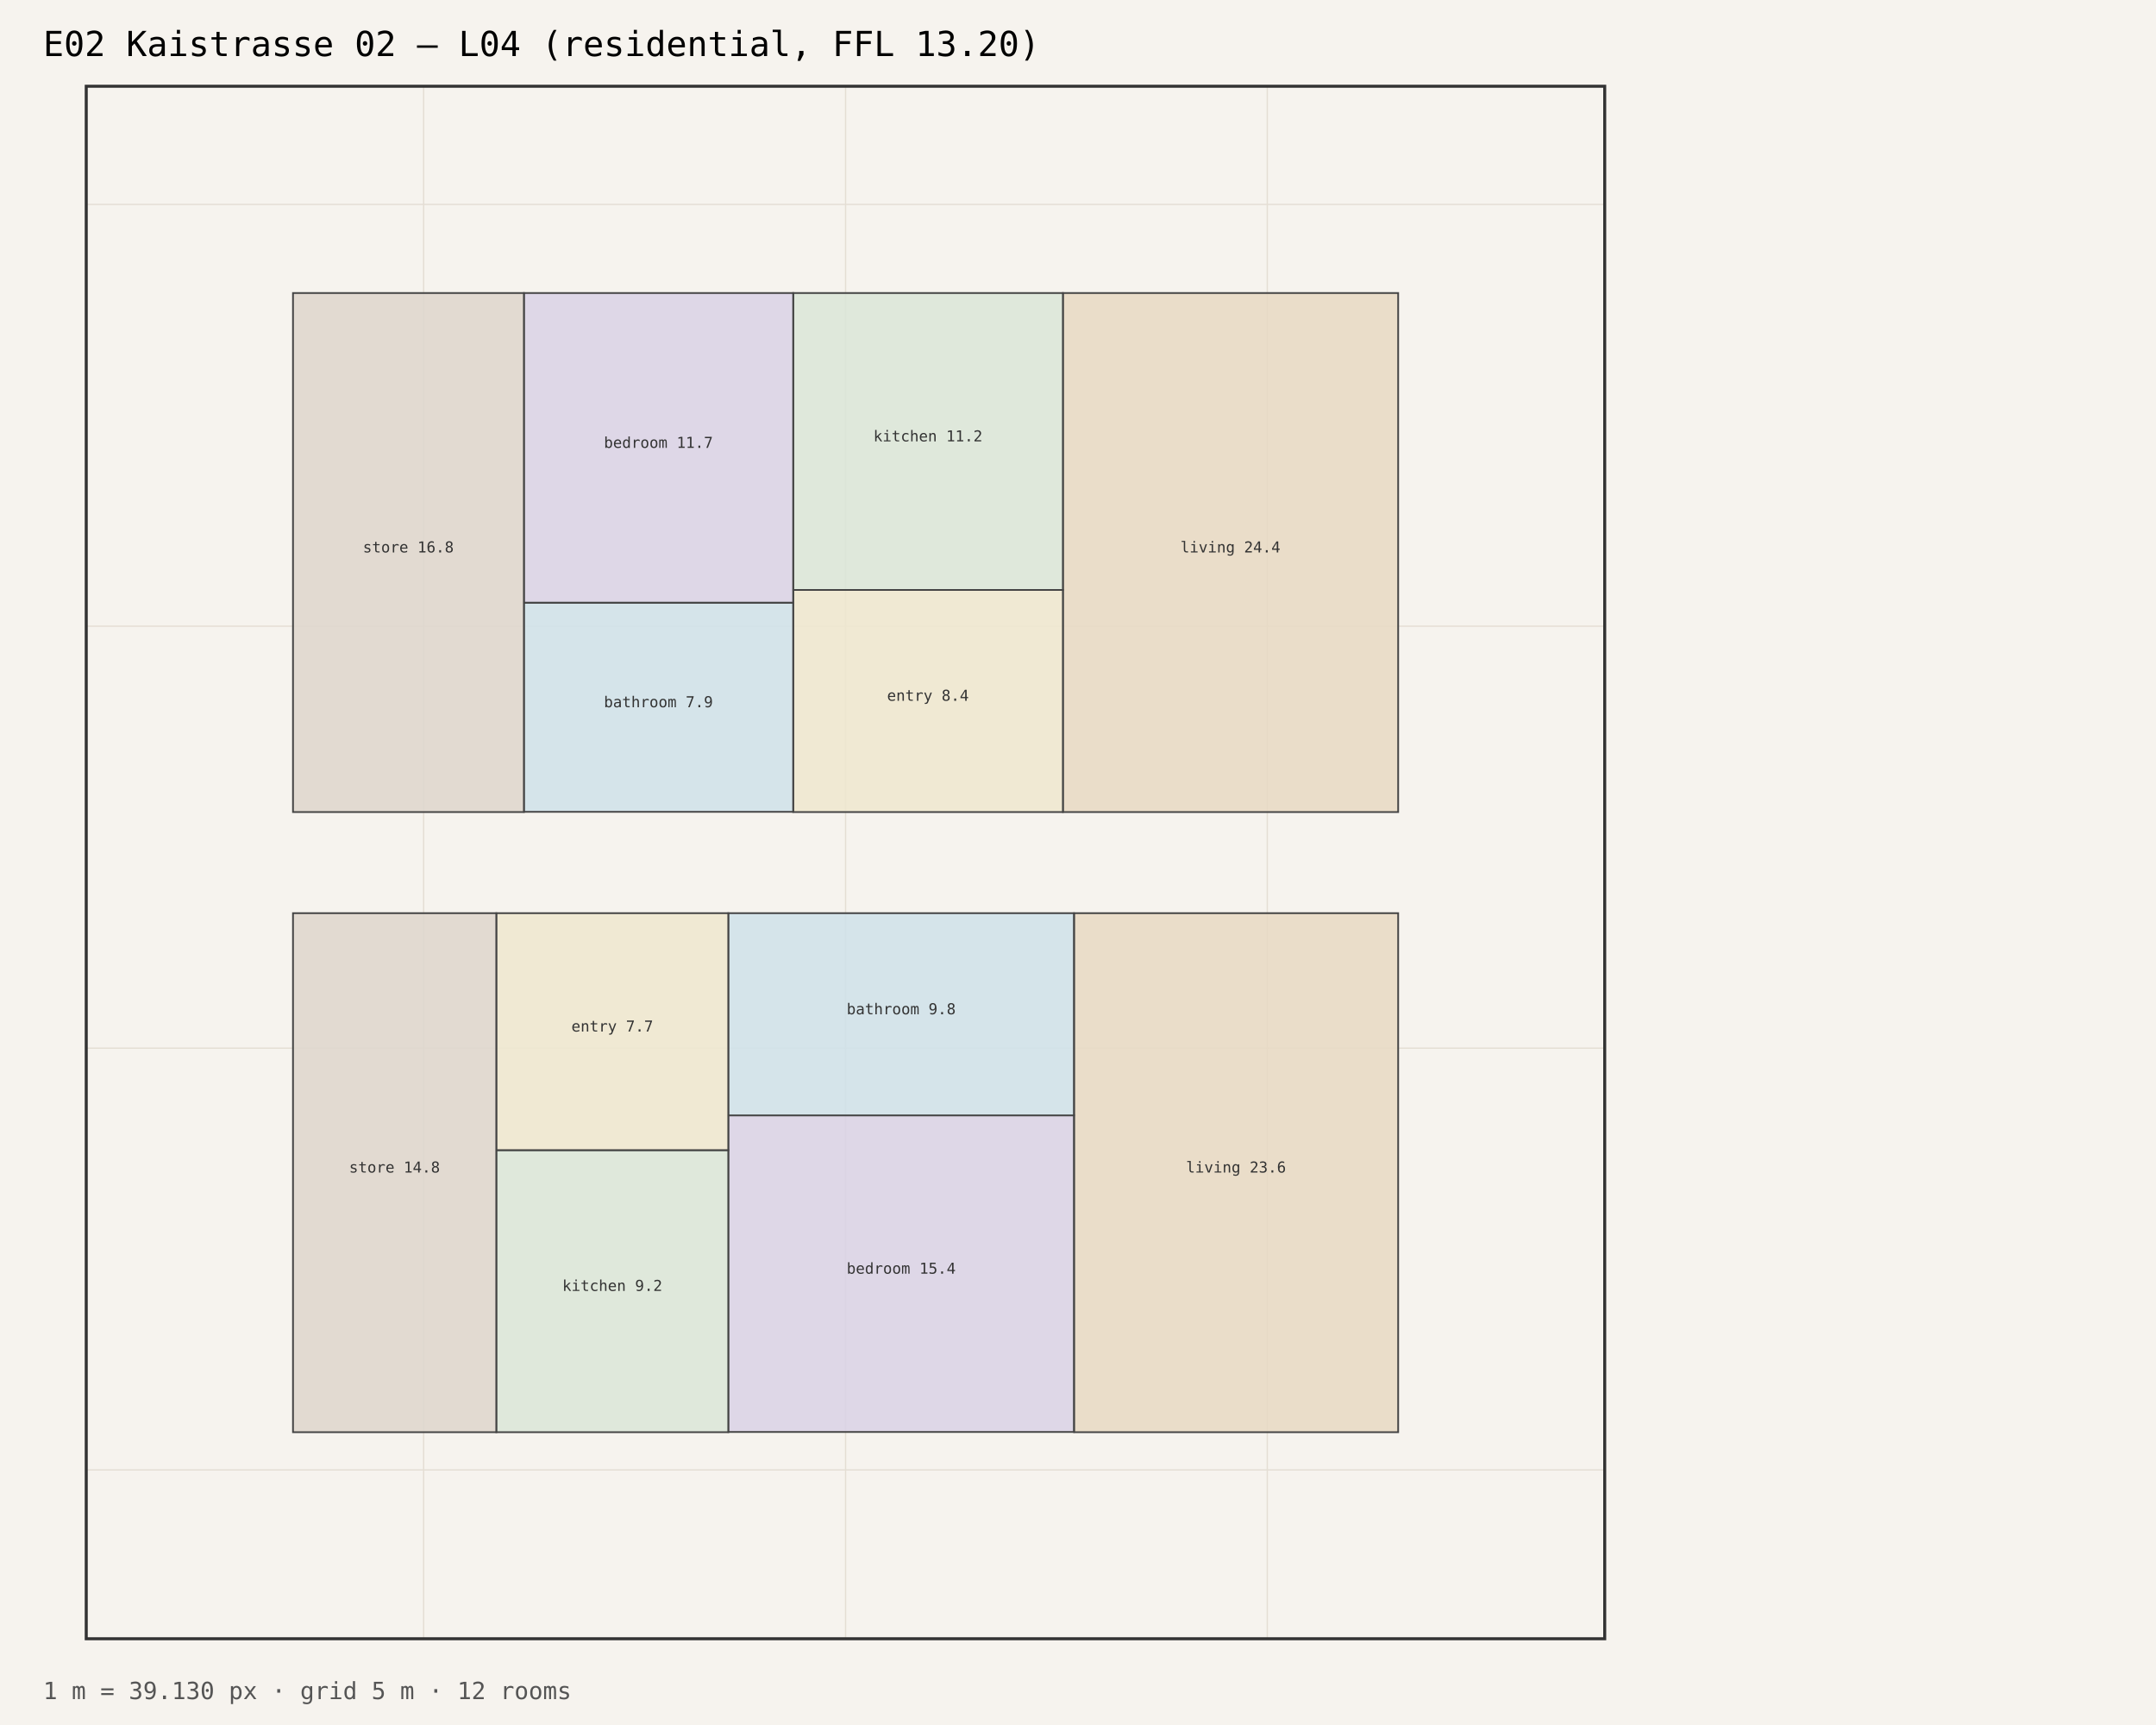
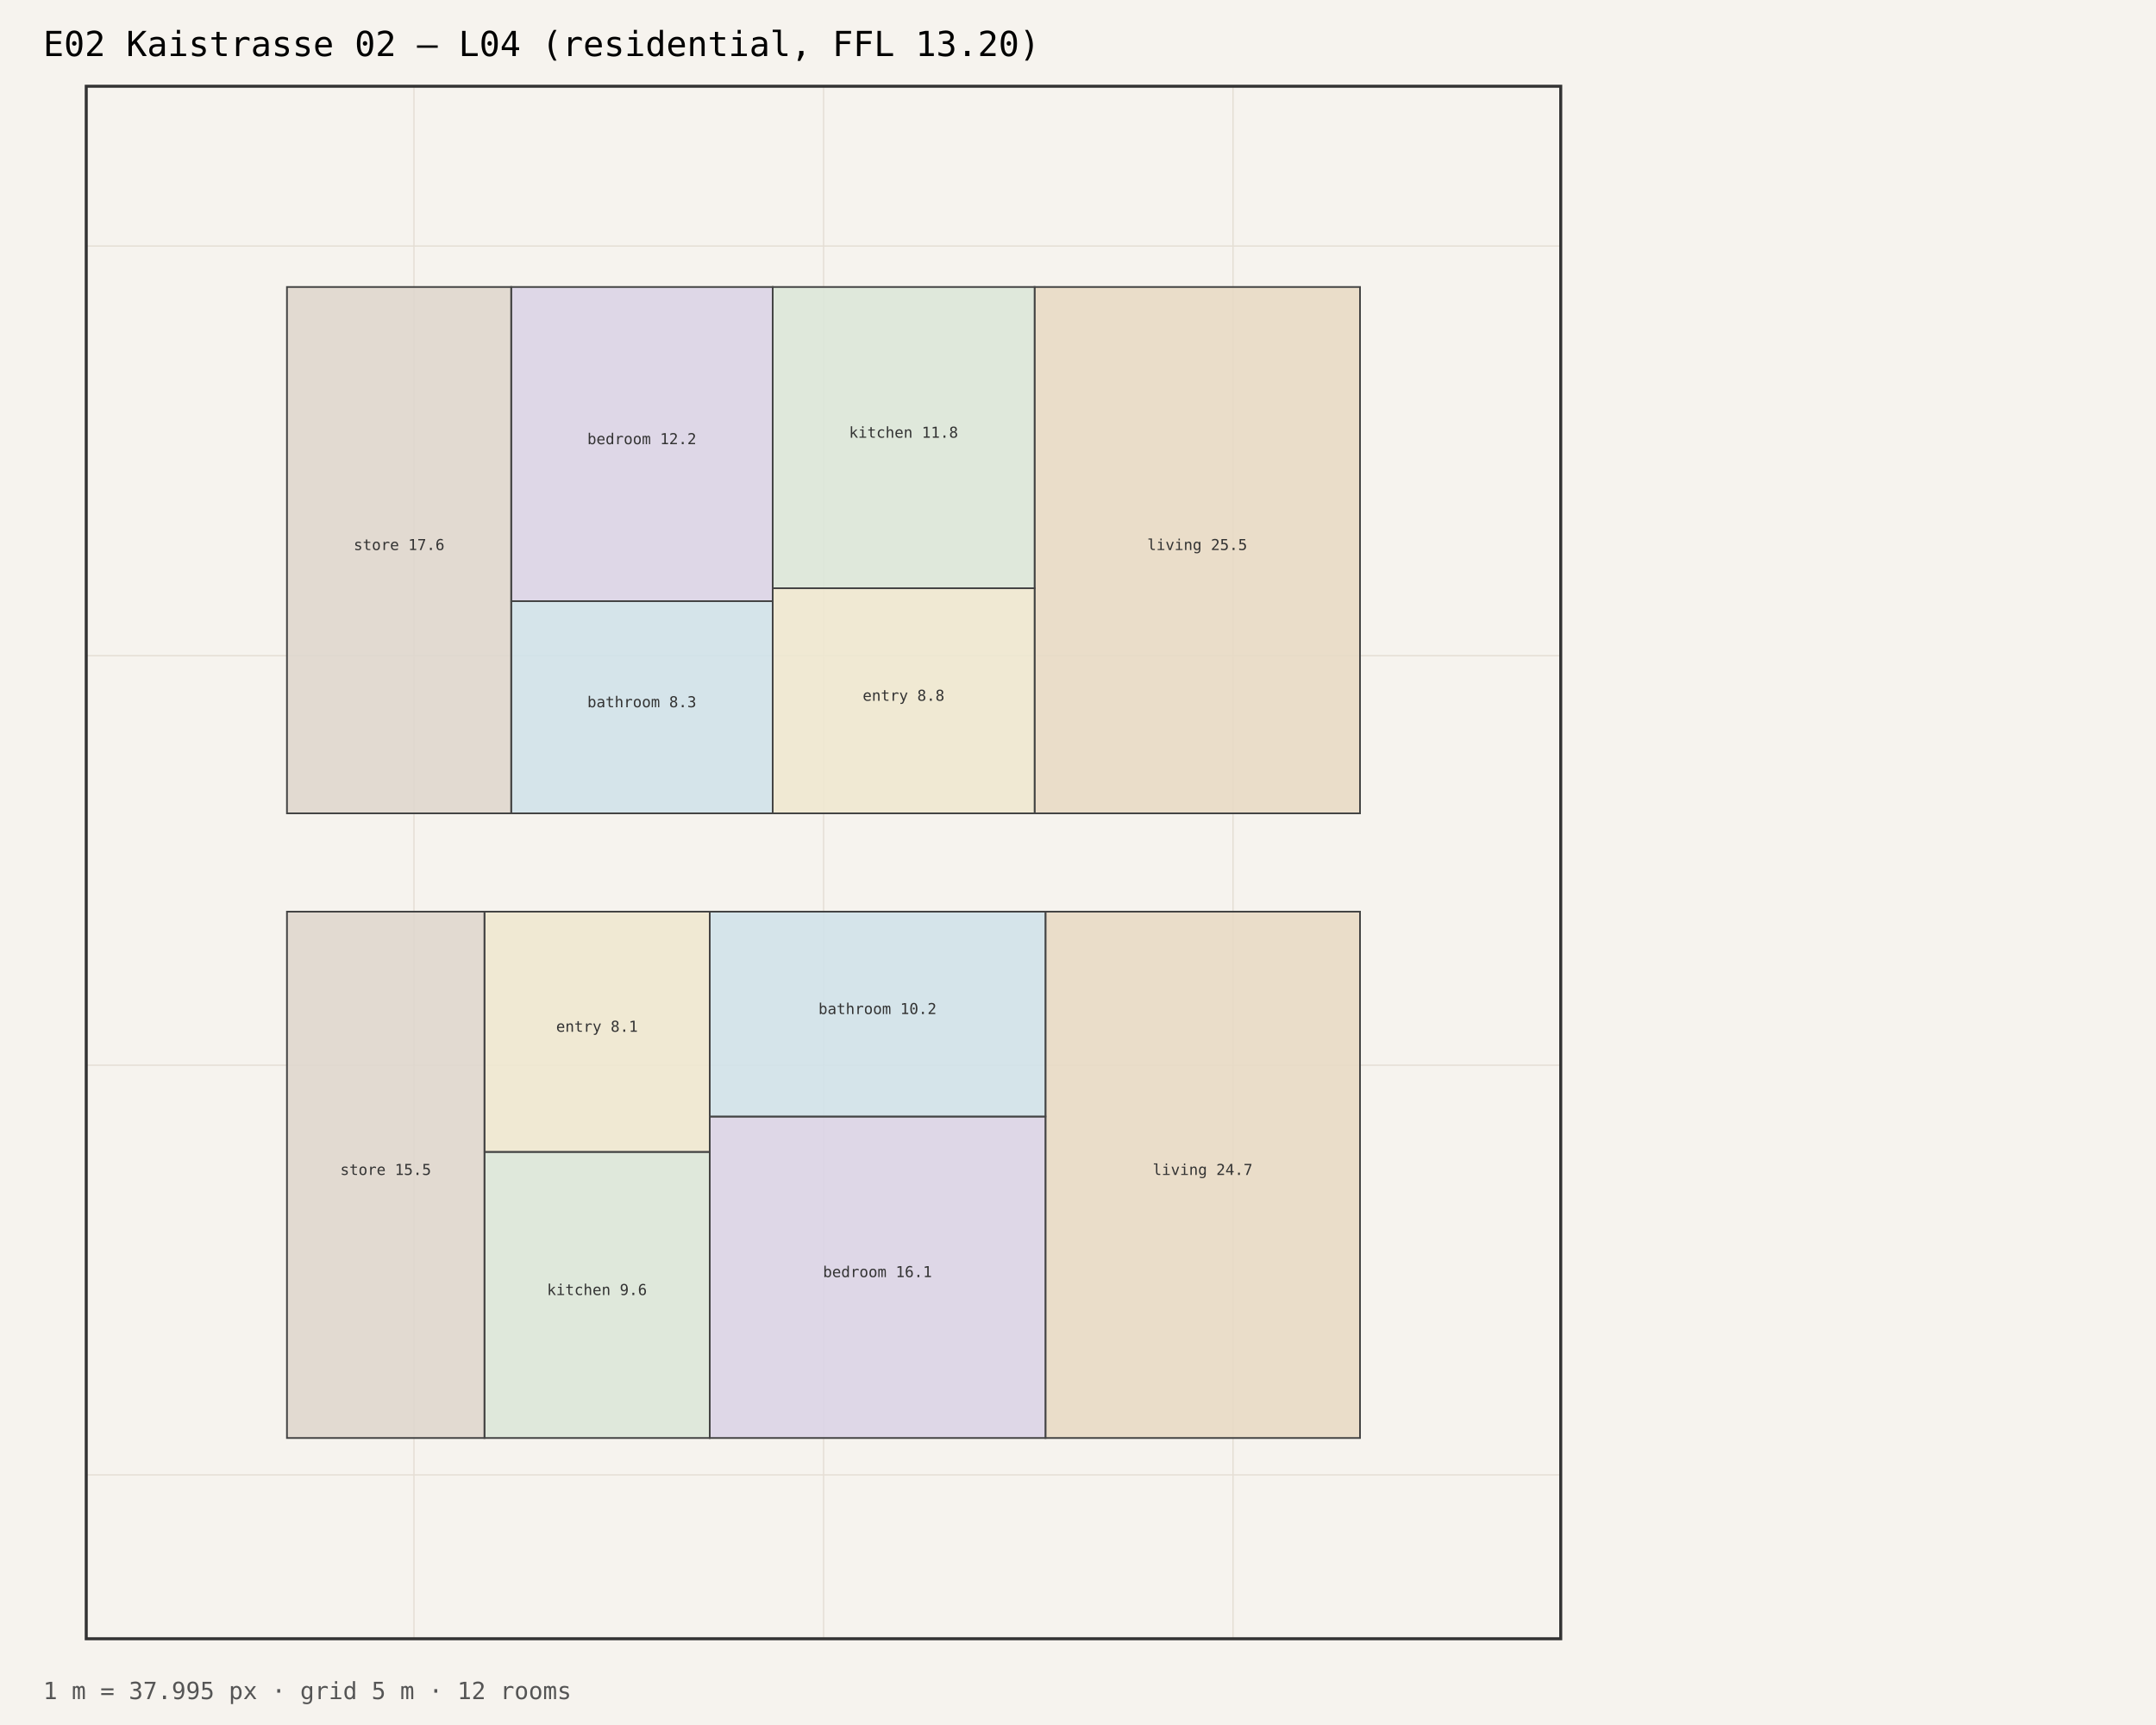
<svg xmlns="http://www.w3.org/2000/svg" width="1000" height="800" viewBox="0 0 1000 800">
  <rect width="1000" height="800" fill="#f6f3ee" />
  <text x="20" y="26" font-family="monospace" font-size="16">E02 Kaistrasse 02 — L04 (residential, FFL 13.20)</text>
-   <text x="20" y="788" font-family="monospace" font-size="11" fill="#555">1 m = 39.130 px · grid 5 m · 12 rooms</text>
-   <line x1="196.5" y1="760.0" x2="196.5" y2="40.0" stroke="#e4ded4" stroke-width="0.6" />
-   <line x1="392.2" y1="760.0" x2="392.2" y2="40.0" stroke="#e4ded4" stroke-width="0.6" />
-   <line x1="587.8" y1="760.0" x2="587.8" y2="40.0" stroke="#e4ded4" stroke-width="0.6" />
-   <line x1="40.0" y1="681.7" x2="744.3" y2="681.7" stroke="#e4ded4" stroke-width="0.6" />
-   <line x1="40.0" y1="486.1" x2="744.3" y2="486.1" stroke="#e4ded4" stroke-width="0.6" />
-   <line x1="40.0" y1="290.4" x2="744.3" y2="290.4" stroke="#e4ded4" stroke-width="0.6" />
-   <line x1="40.0" y1="94.8" x2="744.3" y2="94.8" stroke="#e4ded4" stroke-width="0.6" />
-   <rect x="40.0" y="40.0" width="704.3" height="720.0" fill="none" stroke="#333" stroke-width="1.4" />
-   <rect x="498.2" y="423.5" width="150.3" height="240.7" fill="#e8d9c3" stroke="#444" stroke-width="0.8" fill-opacity="0.85" />
-   <text x="573.3" y="543.8" font-family="monospace" font-size="7" text-anchor="middle" fill="#333">living 23.6</text>
-   <rect x="337.8" y="517.2" width="160.3" height="146.9" fill="#d9d2e6" stroke="#444" stroke-width="0.8" fill-opacity="0.85" />
-   <text x="418.0" y="590.7" font-family="monospace" font-size="7" text-anchor="middle" fill="#333">bedroom 15.4</text>
-   <rect x="337.8" y="423.5" width="160.3" height="93.8" fill="#cfe2ea" stroke="#444" stroke-width="0.8" fill-opacity="0.85" />
-   <text x="418.0" y="470.4" font-family="monospace" font-size="7" text-anchor="middle" fill="#333">bathroom 9.8</text>
-   <rect x="230.2" y="533.4" width="107.6" height="130.8" fill="#dbe6d8" stroke="#444" stroke-width="0.8" fill-opacity="0.85" />
-   <text x="284.0" y="598.7" font-family="monospace" font-size="7" text-anchor="middle" fill="#333">kitchen 9.2</text>
-   <rect x="230.2" y="423.5" width="107.6" height="109.9" fill="#efe7cf" stroke="#444" stroke-width="0.8" fill-opacity="0.85" />
-   <text x="284.0" y="478.4" font-family="monospace" font-size="7" text-anchor="middle" fill="#333">entry 7.7</text>
-   <rect x="135.9" y="423.5" width="94.3" height="240.7" fill="#ded6cc" stroke="#444" stroke-width="0.8" fill-opacity="0.85" />
-   <text x="183.0" y="543.8" font-family="monospace" font-size="7" text-anchor="middle" fill="#333">store 14.8</text>
-   <rect x="493.0" y="135.9" width="155.5" height="240.7" fill="#e8d9c3" stroke="#444" stroke-width="0.8" fill-opacity="0.85" />
-   <text x="570.7" y="256.2" font-family="monospace" font-size="7" text-anchor="middle" fill="#333">living 24.4</text>
-   <rect x="367.9" y="273.6" width="125.1" height="103.0" fill="#efe7cf" stroke="#444" stroke-width="0.8" fill-opacity="0.85" />
-   <text x="430.4" y="325.0" font-family="monospace" font-size="7" text-anchor="middle" fill="#333">entry 8.4</text>
-   <rect x="367.9" y="135.9" width="125.1" height="137.7" fill="#dbe6d8" stroke="#444" stroke-width="0.8" fill-opacity="0.85" />
-   <text x="430.4" y="204.7" font-family="monospace" font-size="7" text-anchor="middle" fill="#333">kitchen 11.2</text>
-   <rect x="243.0" y="279.5" width="124.9" height="97.0" fill="#cfe2ea" stroke="#444" stroke-width="0.8" fill-opacity="0.85" />
-   <text x="305.4" y="328.0" font-family="monospace" font-size="7" text-anchor="middle" fill="#333">bathroom 7.9</text>
-   <rect x="243.0" y="135.9" width="124.9" height="143.6" fill="#d9d2e6" stroke="#444" stroke-width="0.8" fill-opacity="0.85" />
-   <text x="305.4" y="207.7" font-family="monospace" font-size="7" text-anchor="middle" fill="#333">bedroom 11.7</text>
-   <rect x="135.9" y="135.9" width="107.1" height="240.7" fill="#ded6cc" stroke="#444" stroke-width="0.8" fill-opacity="0.85" />
-   <text x="189.4" y="256.2" font-family="monospace" font-size="7" text-anchor="middle" fill="#333">store 16.8</text>
+   <text x="20" y="788" font-family="monospace" font-size="11" fill="#555">1 m = 37.995 px · grid 5 m · 12 rooms</text>
+   <line x1="192.0" y1="760.0" x2="192.0" y2="40.0" stroke="#e4ded4" stroke-width="0.6" />
+   <line x1="382.0" y1="760.0" x2="382.0" y2="40.0" stroke="#e4ded4" stroke-width="0.6" />
+   <line x1="571.9" y1="760.0" x2="571.9" y2="40.0" stroke="#e4ded4" stroke-width="0.6" />
+   <line x1="40.0" y1="684.0" x2="723.9" y2="684.0" stroke="#e4ded4" stroke-width="0.6" />
+   <line x1="40.0" y1="494.0" x2="723.9" y2="494.0" stroke="#e4ded4" stroke-width="0.6" />
+   <line x1="40.0" y1="304.1" x2="723.9" y2="304.1" stroke="#e4ded4" stroke-width="0.6" />
+   <line x1="40.0" y1="114.1" x2="723.9" y2="114.1" stroke="#e4ded4" stroke-width="0.6" />
+   <rect x="40.0" y="40.0" width="683.9" height="720.0" fill="none" stroke="#333" stroke-width="1.4" />
+   <rect x="484.9" y="422.8" width="145.9" height="244.1" fill="#e8d9c3" stroke="#444" stroke-width="0.8" fill-opacity="0.85" />
+   <text x="557.8" y="544.9" font-family="monospace" font-size="7" text-anchor="middle" fill="#333">living 24.7</text>
+   <rect x="329.2" y="517.8" width="155.7" height="149.1" fill="#d9d2e6" stroke="#444" stroke-width="0.8" fill-opacity="0.85" />
+   <text x="407.0" y="592.3" font-family="monospace" font-size="7" text-anchor="middle" fill="#333">bedroom 16.1</text>
+   <rect x="329.2" y="422.8" width="155.7" height="95.0" fill="#cfe2ea" stroke="#444" stroke-width="0.8" fill-opacity="0.85" />
+   <text x="407.0" y="470.3" font-family="monospace" font-size="7" text-anchor="middle" fill="#333">bathroom 10.2</text>
+   <rect x="224.7" y="534.2" width="104.5" height="132.7" fill="#dbe6d8" stroke="#444" stroke-width="0.8" fill-opacity="0.85" />
+   <text x="276.9" y="600.6" font-family="monospace" font-size="7" text-anchor="middle" fill="#333">kitchen 9.6</text>
+   <rect x="224.7" y="422.8" width="104.5" height="111.4" fill="#efe7cf" stroke="#444" stroke-width="0.8" fill-opacity="0.85" />
+   <text x="276.9" y="478.5" font-family="monospace" font-size="7" text-anchor="middle" fill="#333">entry 8.1</text>
+   <rect x="133.1" y="422.8" width="91.6" height="244.1" fill="#ded6cc" stroke="#444" stroke-width="0.8" fill-opacity="0.85" />
+   <text x="178.9" y="544.9" font-family="monospace" font-size="7" text-anchor="middle" fill="#333">store 15.5</text>
+   <rect x="479.8" y="133.1" width="151.0" height="244.1" fill="#e8d9c3" stroke="#444" stroke-width="0.8" fill-opacity="0.85" />
+   <text x="555.3" y="255.1" font-family="monospace" font-size="7" text-anchor="middle" fill="#333">living 25.5</text>
+   <rect x="358.4" y="272.8" width="121.5" height="104.4" fill="#efe7cf" stroke="#444" stroke-width="0.8" fill-opacity="0.85" />
+   <text x="419.1" y="325.0" font-family="monospace" font-size="7" text-anchor="middle" fill="#333">entry 8.8</text>
+   <rect x="358.4" y="133.1" width="121.5" height="139.7" fill="#dbe6d8" stroke="#444" stroke-width="0.8" fill-opacity="0.85" />
+   <text x="419.1" y="203.0" font-family="monospace" font-size="7" text-anchor="middle" fill="#333">kitchen 11.8</text>
+   <rect x="237.1" y="278.8" width="121.3" height="98.4" fill="#cfe2ea" stroke="#444" stroke-width="0.8" fill-opacity="0.85" />
+   <text x="297.7" y="328.0" font-family="monospace" font-size="7" text-anchor="middle" fill="#333">bathroom 8.3</text>
+   <rect x="237.1" y="133.1" width="121.3" height="145.7" fill="#d9d2e6" stroke="#444" stroke-width="0.8" fill-opacity="0.85" />
+   <text x="297.7" y="206.0" font-family="monospace" font-size="7" text-anchor="middle" fill="#333">bedroom 12.2</text>
+   <rect x="133.1" y="133.1" width="104.0" height="244.1" fill="#ded6cc" stroke="#444" stroke-width="0.8" fill-opacity="0.85" />
+   <text x="185.1" y="255.1" font-family="monospace" font-size="7" text-anchor="middle" fill="#333">store 17.6</text>
</svg>
